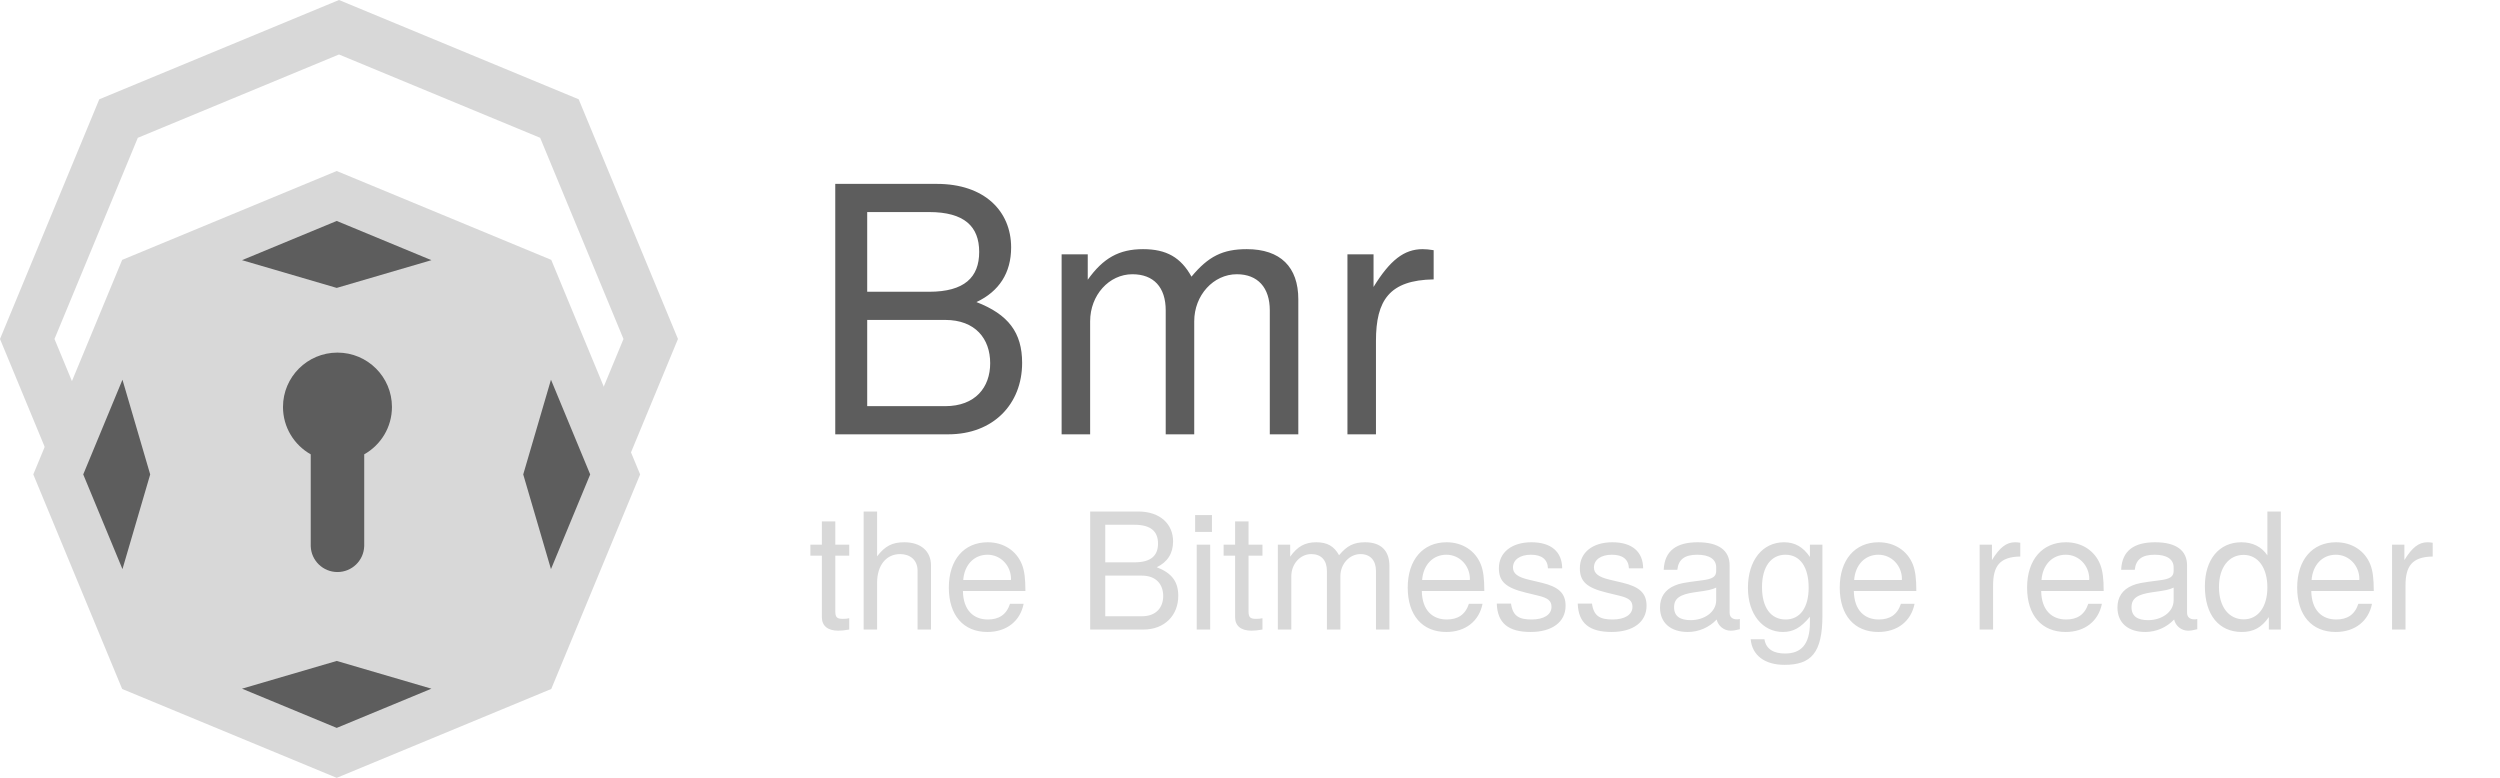
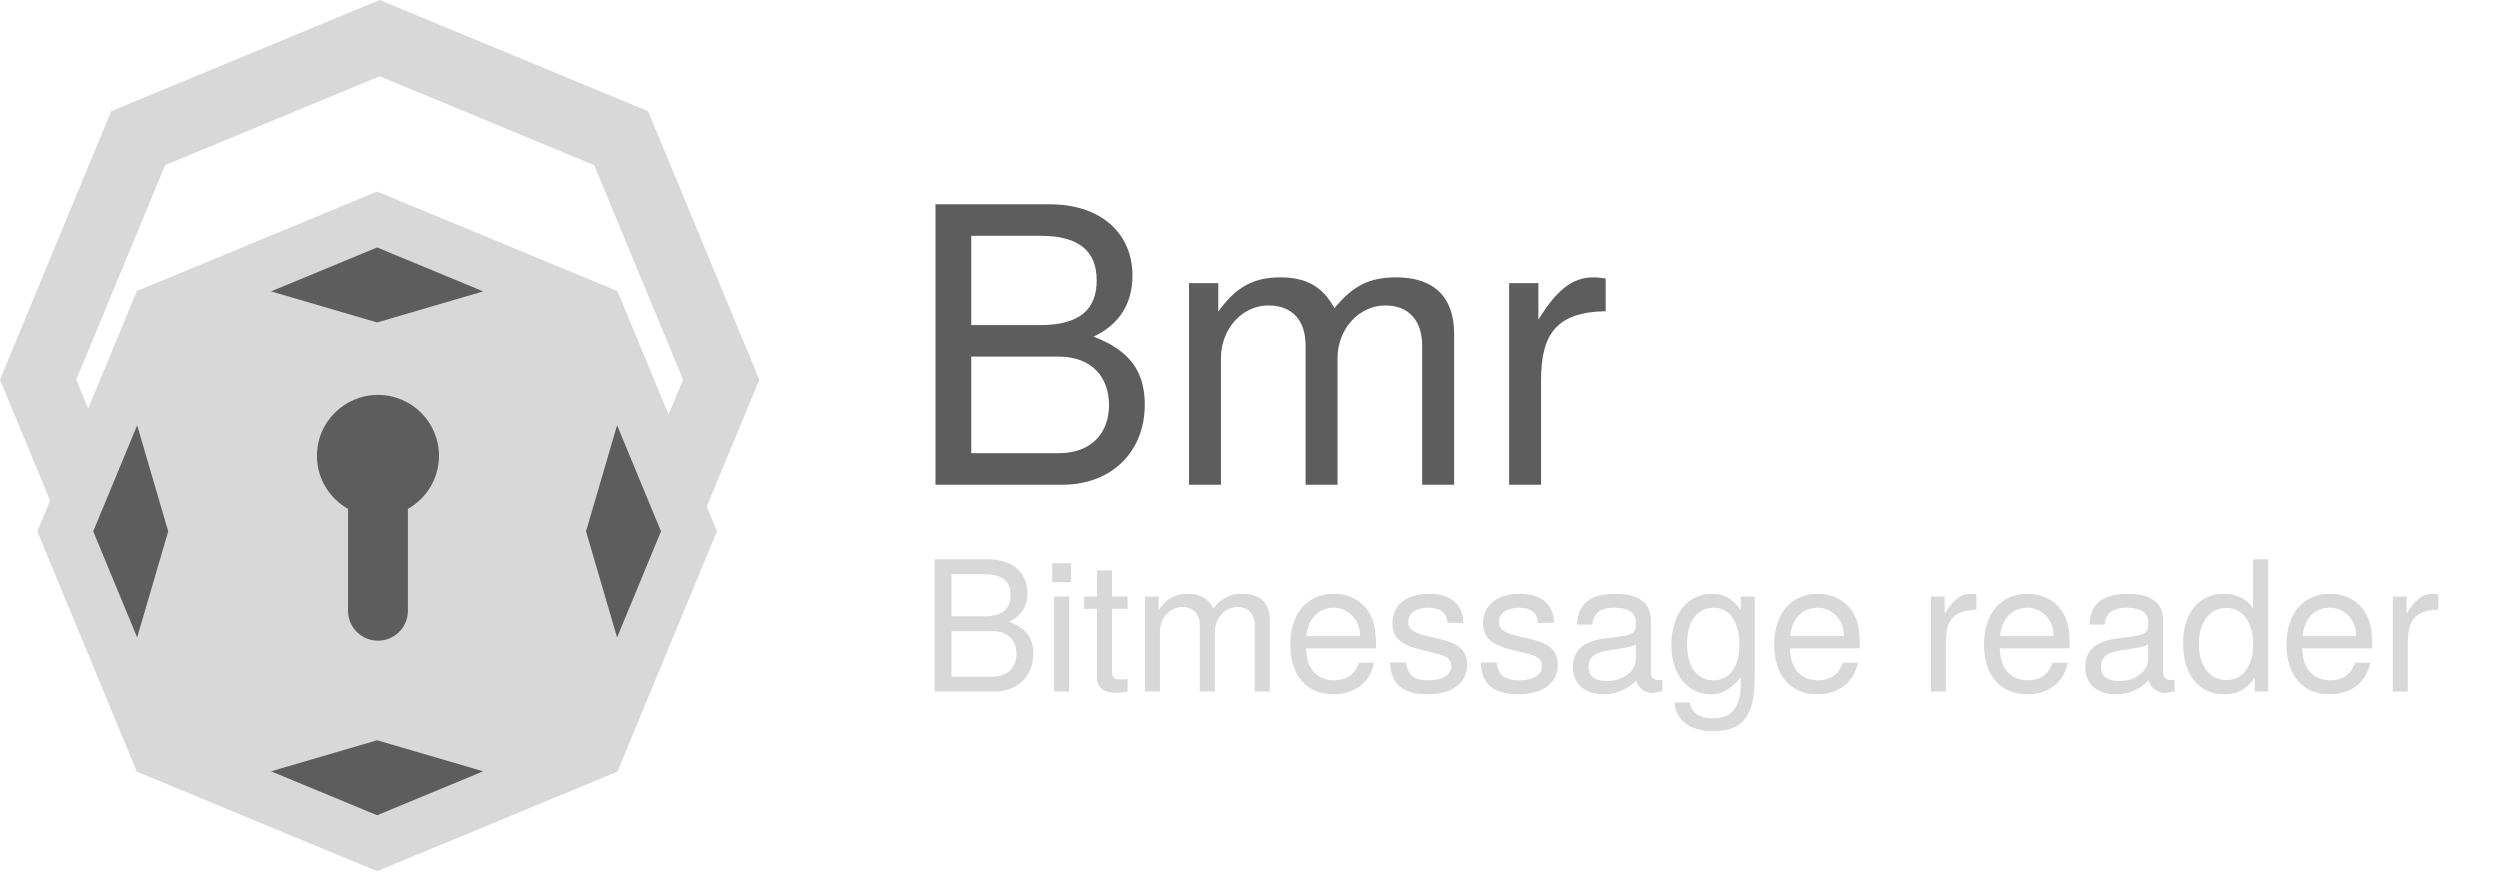
- <svg xmlns="http://www.w3.org/2000/svg" width="1652px" height="514px" viewBox="0 0 1652 514" version="1.1">
+ <svg xmlns="http://www.w3.org/2000/svg" width="1475px" height="514px" viewBox="0 0 1475 514" version="1.1">
  <defs />
  <g id="Page-1" stroke="none" stroke-width="1" fill="none" fill-rule="evenodd">
    <g id="logo" transform="translate(-24, 0)">
-       <path d="M248,0 L406.392,65.608 L472,224 L406.392,382.392 L248,448 L89.608,382.392 L24,224 L89.608,65.608 L248,0 Z M248,36 L380.936,91.064 L436,224 L380.936,356.936 L248,412 L115.064,356.936 L60,224 L115.064,91.064 L248,36 Z" id="Oval-2" fill="#D8D8D8" />
+       <path d="M248,0 L406.392,65.608 L472,224 L406.392,382.392 L248,448 L89.608,382.392 L24,224 L89.608,65.608 L248,0 Z M248,45 L374.572,97.428 L427,224 L374.572,350.572 L248,403 L121.428,350.572 L69,224 L121.428,97.428 L248,45 Z" id="Oval-2" fill="#D8D8D8" />
      <polygon id="Polygon-1" fill="#D8D8D8" points="246.5 113 388.275 171.725 447 313.5 388.275 455.275 246.5 514 104.725 455.275 46 313.5 104.725 171.725 " />
      <path d="M309.079,171.921 L246.5,146 L183.921,171.921 L246.5,190.25 L309.079,171.921 Z M388.079,250.921 L414,313.5 L388.079,376.079 L369.75,313.5 L388.079,250.921 Z M309.079,455.079 L246.5,481 L183.921,455.079 L246.5,436.75 L309.079,455.079 Z M104.921,376.079 L79,313.5 L104.921,250.921 L123.25,313.5 L104.921,376.079 Z" id="Polygon-2" fill="#5D5D5D" />
      <path d="M264.673,300.228 C275.613,294.064 283,282.355 283,268.923 C283,249.083 266.882,233 247,233 C227.118,233 211,249.083 211,268.923 C211,282.355 218.387,294.064 229.327,300.228 L229.327,361.018 L229.339,361.018 C229.683,370.455 237.459,378 247,378 C256.541,378 264.317,370.455 264.661,361.018 L264.673,361.018 L264.673,300.228 L264.673,300.228 Z" id="key-hole" fill="#5D5D5D" />
      <text id="tagline" fill="#B7B7B7" font-family="Helvetica Neue" font-size="107" font-weight="420">
-         <tspan x="558" y="416" fill="#D8D8D8">the Bitmessage reader</tspan>
+         <tspan x="567" y="408" fill="#D8D8D8">Bitmessage reader</tspan>
      </text>
      <text id="Bmr" font-family="Helvetica Neue" font-size="227" font-weight="420" fill="#5D5D5D">
-         <tspan x="558" y="287">Bmr</tspan>
+         <tspan x="558" y="286">Bmr</tspan>
      </text>
    </g>
  </g>
</svg>
